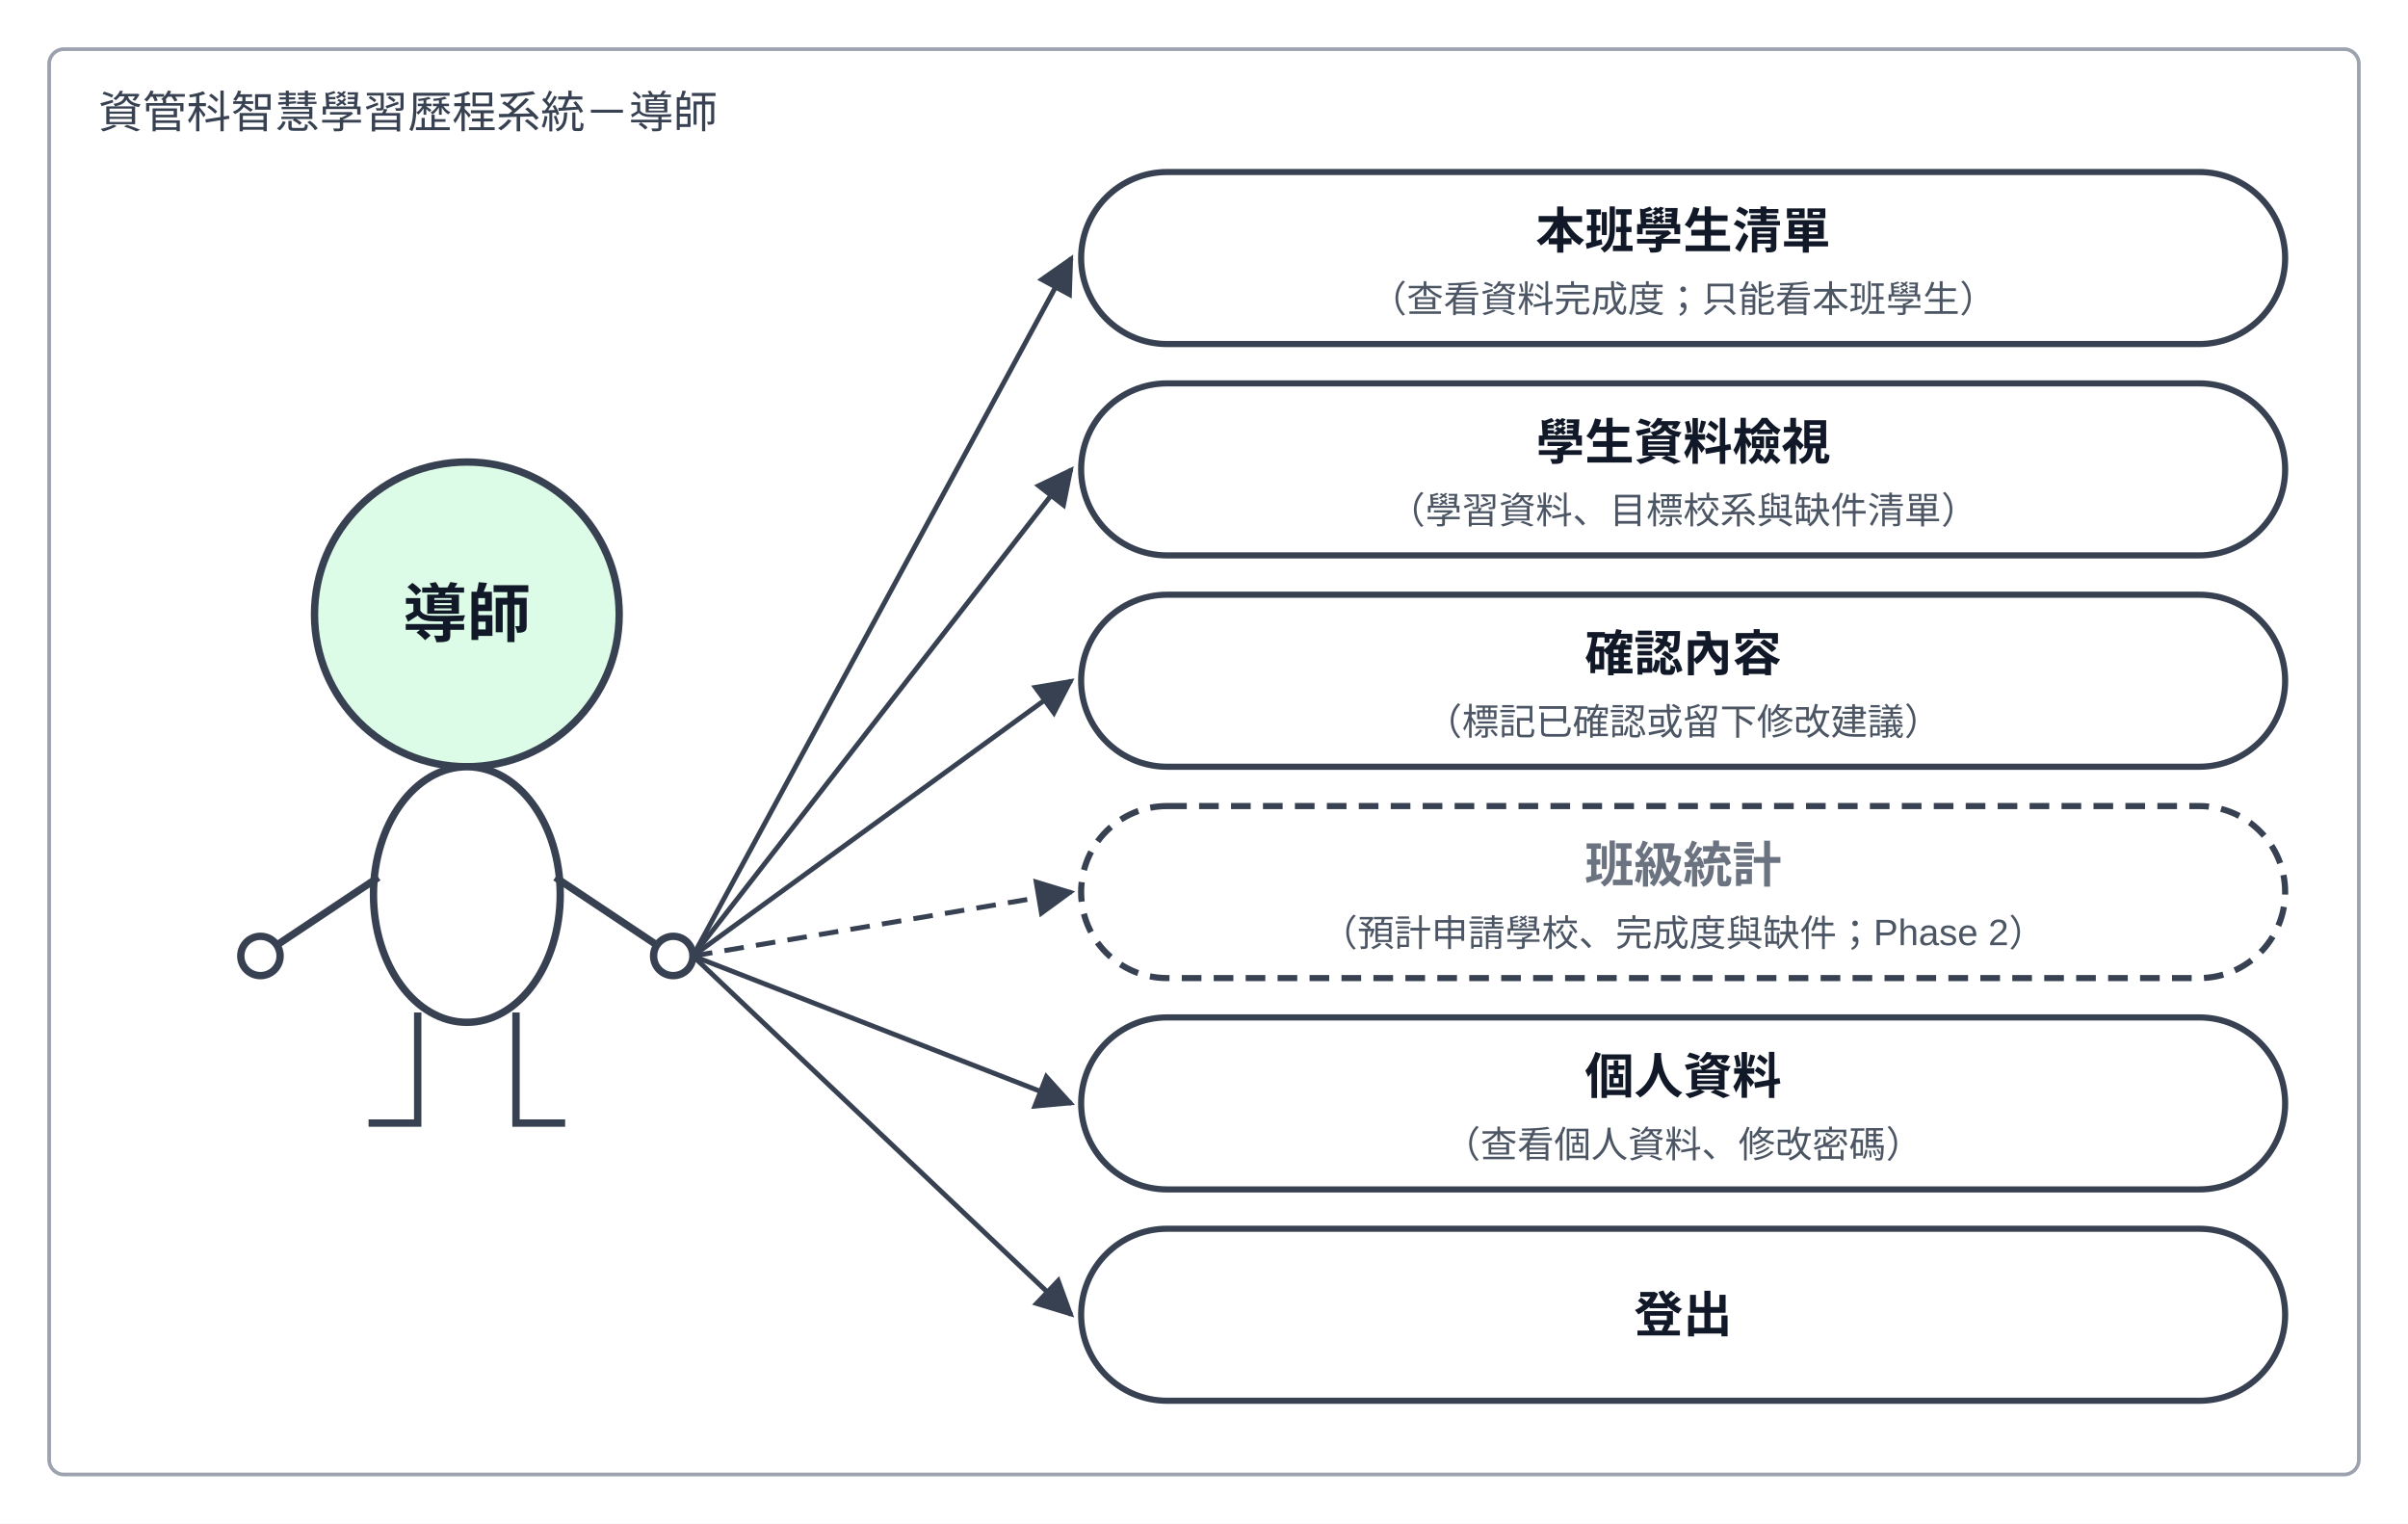
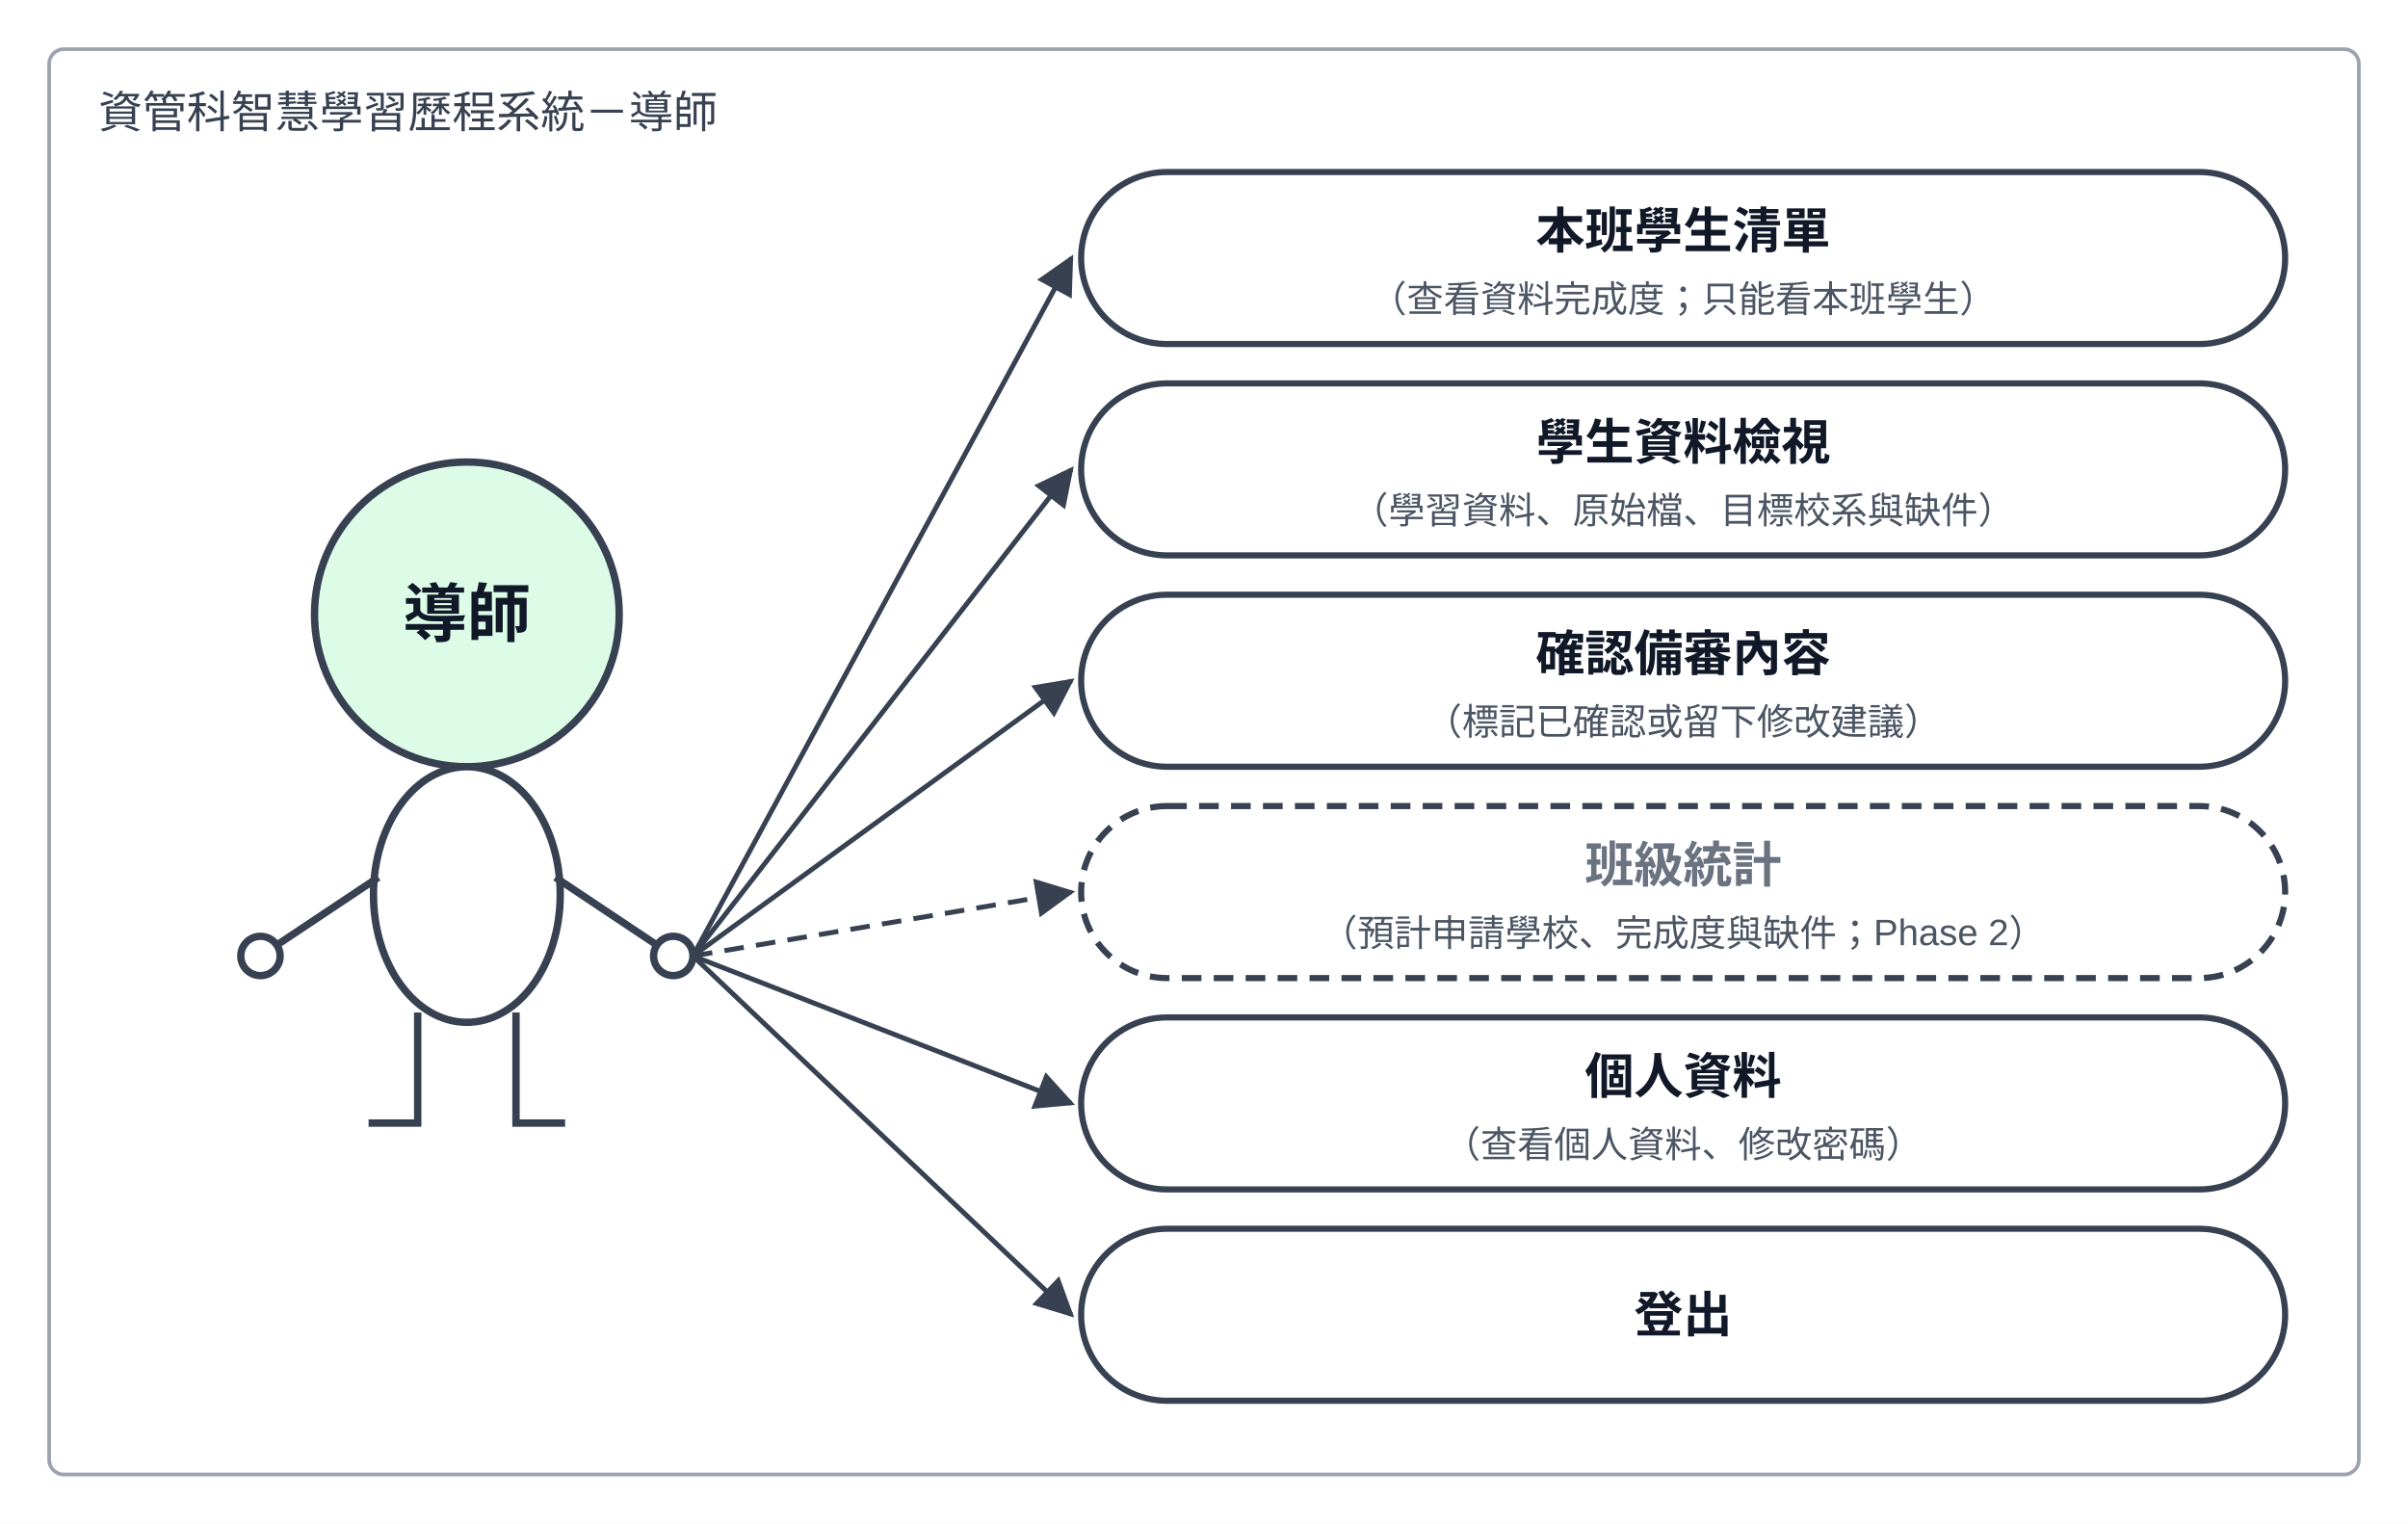
<svg xmlns="http://www.w3.org/2000/svg" width="980" height="620" viewBox="0 0 980 620" font-family="Microsoft JhengHei, Noto Sans TC, Arial, sans-serif">
  <rect width="980" height="620" fill="#FFFFFF" />
  <defs>
    <marker id="arrow" viewBox="0 0 10 10" refX="9" refY="5" markerWidth="8" markerHeight="8" orient="auto-start-reverse">
      <path d="M0,0 L10,5 L0,10 z" fill="#374151" />
    </marker>
  </defs>
  <rect x="20" y="20" width="940" height="580" fill="none" stroke="#9CA3AF" stroke-width="1.5" rx="6" />
  <text x="40" y="52" font-size="18" fill="#374151">資管科智慧學習歷程系統－導師</text>
  <circle cx="190" cy="250.0" r="62" fill="#DCFCE7" stroke="#374151" stroke-width="3" />
  <text x="190" y="259.0" font-size="26" font-weight="bold" text-anchor="middle" fill="#111827">導師</text>
  <ellipse cx="190" cy="364.0" rx="38" ry="52" fill="#FFFFFF" stroke="#374151" stroke-width="3" />
  <path d="M154,357.0 L112,385.0" stroke="#374151" stroke-width="3" fill="none" />
  <circle cx="106" cy="389.0" r="8" fill="#FFFFFF" stroke="#374151" stroke-width="3" />
  <path d="M226,357.0 L268,385.0" stroke="#374151" stroke-width="3" fill="none" />
  <circle cx="274" cy="389.0" r="8" fill="#FFFFFF" stroke="#374151" stroke-width="3" />
  <path d="M170,412.0 L170,457.0 L150,457.0" stroke="#374151" stroke-width="3" fill="none" />
  <path d="M210,412.0 L210,457.0 L230,457.0" stroke="#374151" stroke-width="3" fill="none" />
  <path d="M282,389.0 L436,105.0" stroke="#374151" stroke-width="2" fill="none" marker-end="url(#arrow)" />
  <rect x="440" y="70" width="490" height="70" rx="35.0" fill="#FFFFFF" stroke="#374151" stroke-width="2.5" />
  <text x="685.0" y="101.0" font-size="20" font-weight="bold" text-anchor="middle" fill="#111827">本班學生清單</text>
  <text x="685.0" y="127.0" font-size="15" text-anchor="middle" fill="#4B5563">（查看資料完成度；只能看本班學生）</text>
  <path d="M282,389.0 L436,191.0" stroke="#374151" stroke-width="2" fill="none" marker-end="url(#arrow)" />
  <rect x="440" y="156" width="490" height="70" rx="35.0" fill="#FFFFFF" stroke="#374151" stroke-width="2.5" />
  <text x="685.0" y="187.0" font-size="20" font-weight="bold" text-anchor="middle" fill="#111827">學生資料檢視</text>
-   <text x="685.0" y="213.0" font-size="15" text-anchor="middle" fill="#4B5563">（學習資料、目標校系與缺件清單）</text>
+   <text x="685.0" y="213.0" font-size="15" text-anchor="middle" fill="#4B5563">（學習資料、原始檔、目標校系與缺件）</text>
  <path d="M282,389.0 L436,277.0" stroke="#374151" stroke-width="2" fill="none" marker-end="url(#arrow)" />
  <rect x="440" y="242" width="490" height="70" rx="35.0" fill="#FFFFFF" stroke="#374151" stroke-width="2.5" />
-   <text x="685.0" y="273.0" font-size="20" font-weight="bold" text-anchor="middle" fill="#111827">確認內容</text>
+   <text x="685.0" y="273.0" font-size="20" font-weight="bold" text-anchor="middle" fill="#111827">確認備審內容</text>
  <text x="685.0" y="299.0" font-size="15" text-anchor="middle" fill="#4B5563">（標記已確認或留下修改建議）</text>
  <path d="M282,389.0 L436,363.0" stroke="#374151" stroke-width="2" fill="none" marker-end="url(#arrow)" stroke-dasharray="8 5" />
  <rect x="440" y="328" width="490" height="70" rx="35.0" fill="#FFFFFF" stroke="#374151" stroke-width="2.5" stroke-dasharray="8 5" />
  <text x="685.0" y="359.0" font-size="20" font-weight="bold" text-anchor="middle" fill="#6B7280">班級統計</text>
  <text x="685.0" y="385.0" font-size="15" text-anchor="middle" fill="#4B5563">（預計申請學校、完成度與缺件；Phase 2）</text>
  <path d="M282,389.0 L436,449.0" stroke="#374151" stroke-width="2" fill="none" marker-end="url(#arrow)" />
  <rect x="440" y="414" width="490" height="70" rx="35.0" fill="#FFFFFF" stroke="#374151" stroke-width="2.5" />
  <text x="685.0" y="445.0" font-size="20" font-weight="bold" text-anchor="middle" fill="#111827">個人資料</text>
  <text x="685.0" y="471.0" font-size="15" text-anchor="middle" fill="#4B5563">（查看個人資料、修改密碼）</text>
  <path d="M282,389.0 L436,535.0" stroke="#374151" stroke-width="2" fill="none" marker-end="url(#arrow)" />
  <rect x="440" y="500" width="490" height="70" rx="35.0" fill="#FFFFFF" stroke="#374151" stroke-width="2.5" />
  <text x="685.0" y="542.0" font-size="20" font-weight="bold" text-anchor="middle" fill="#111827">登出</text>
</svg>
